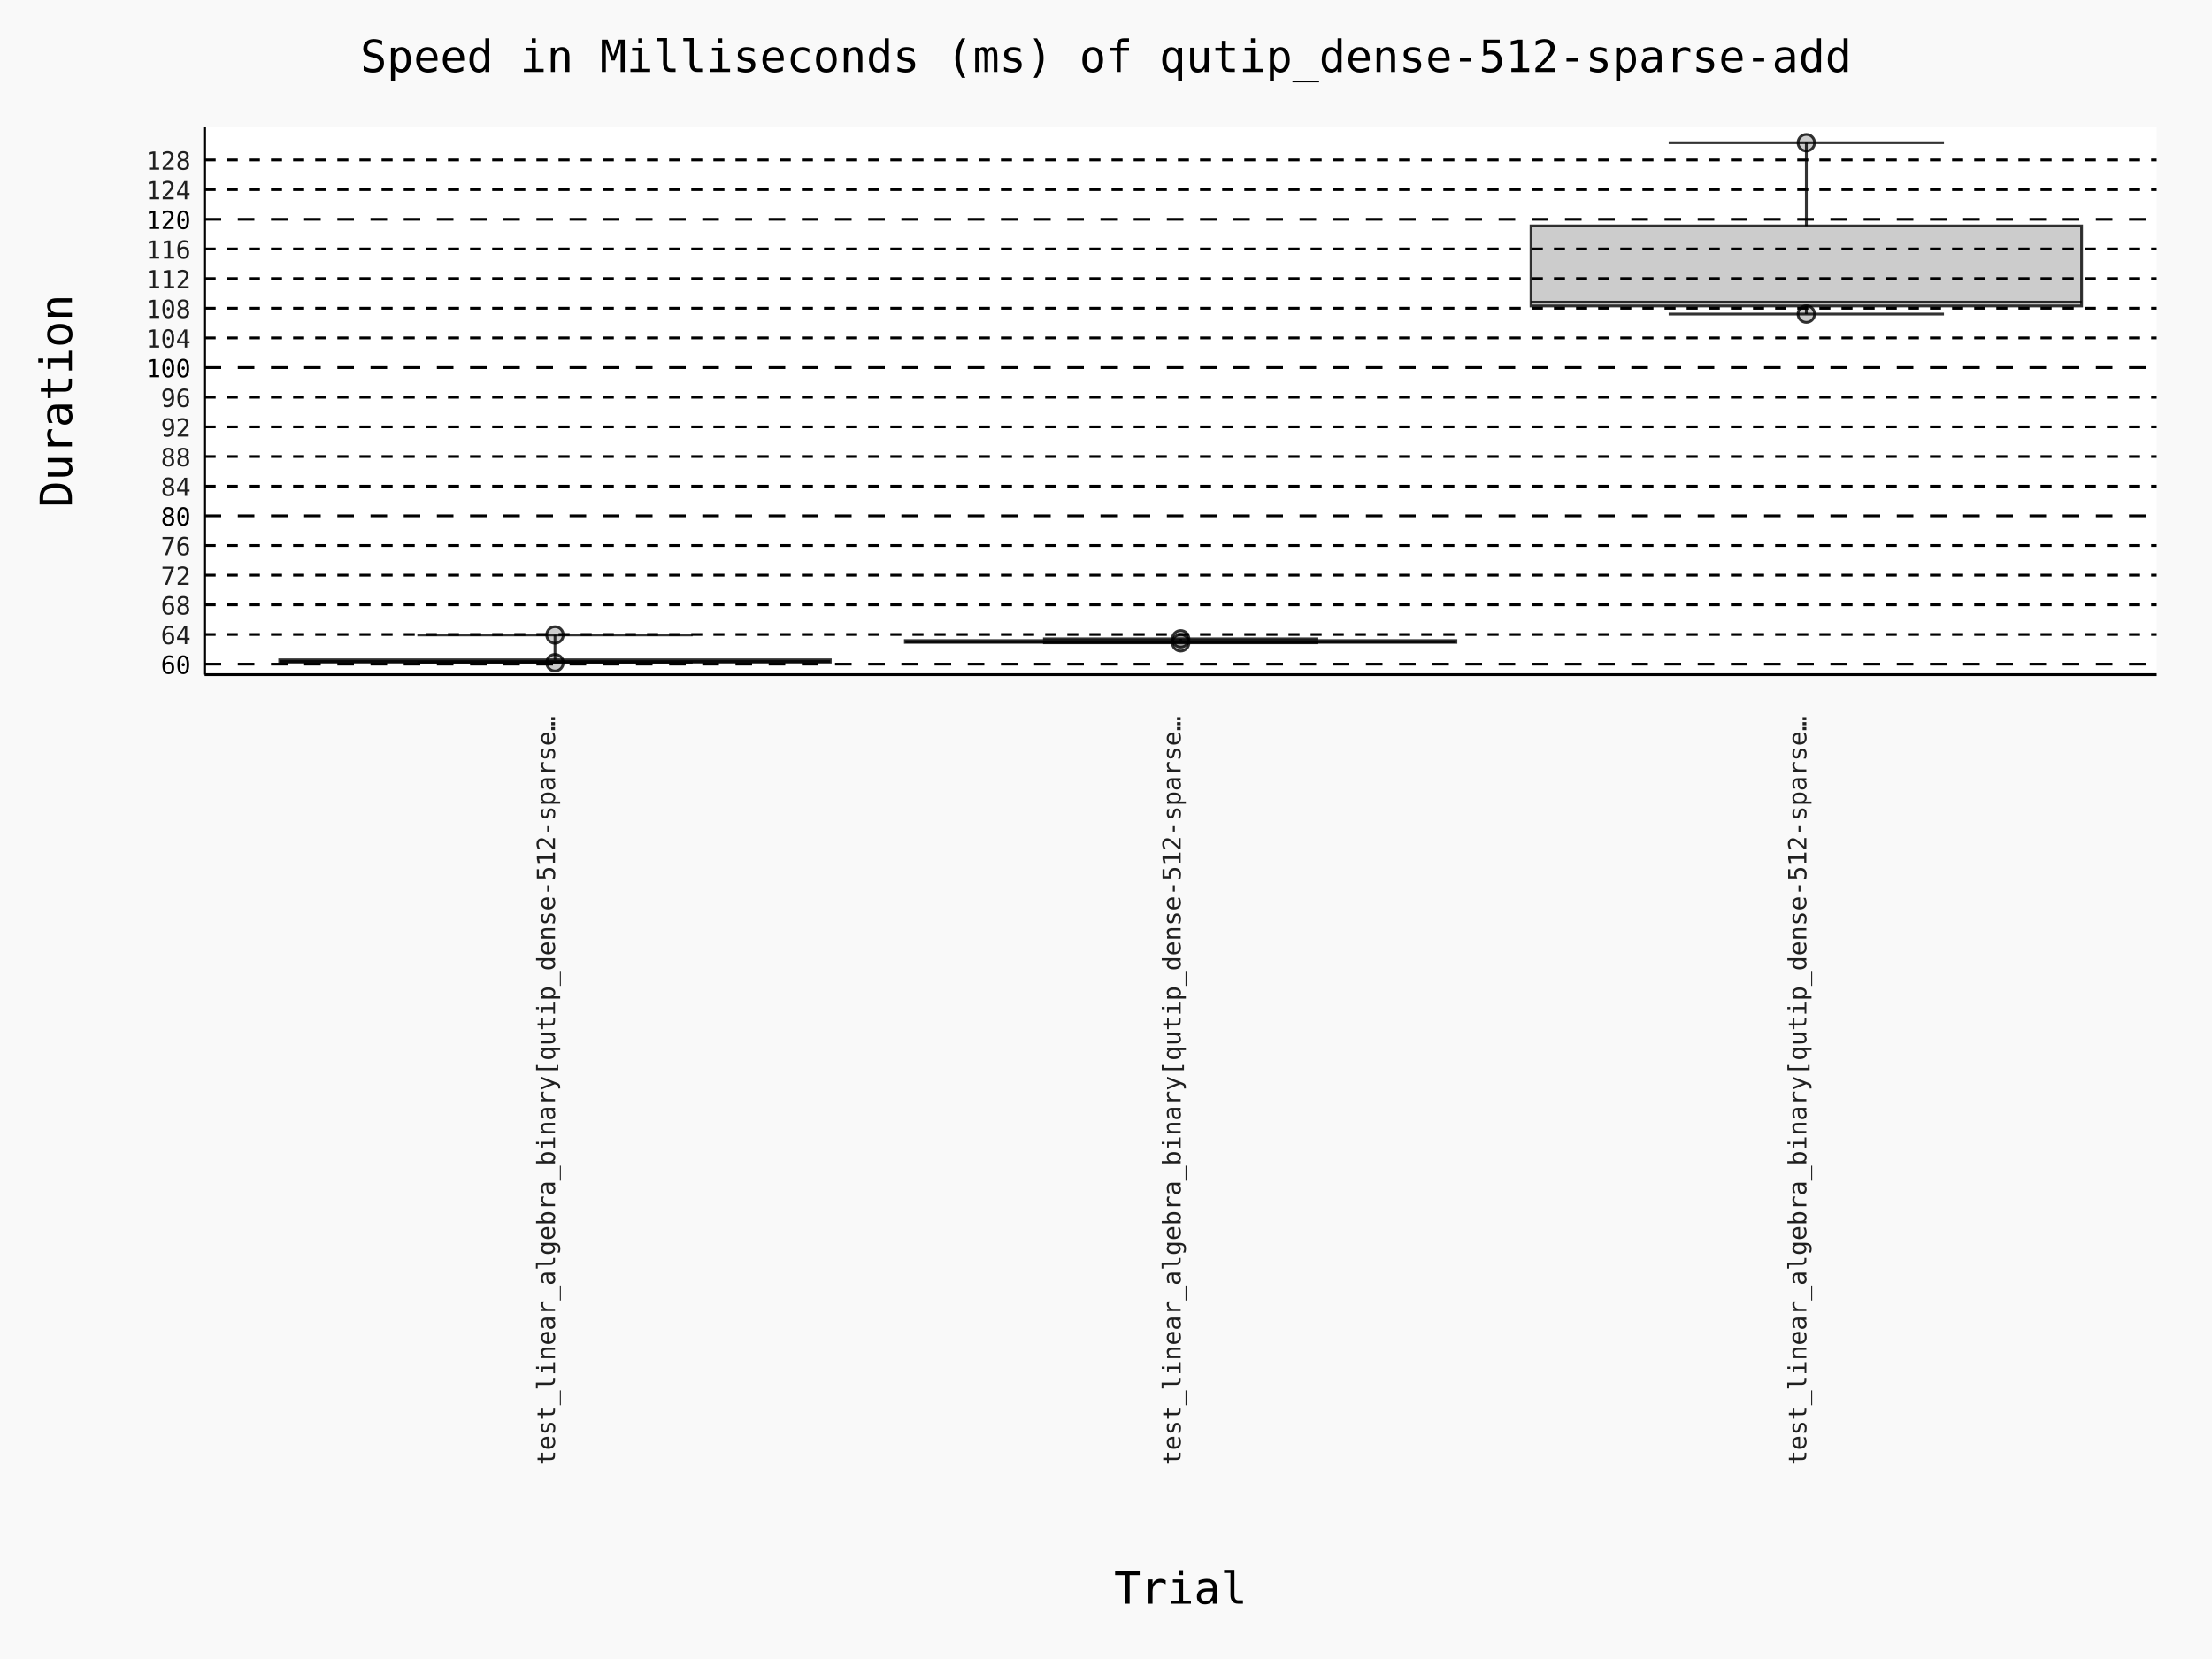
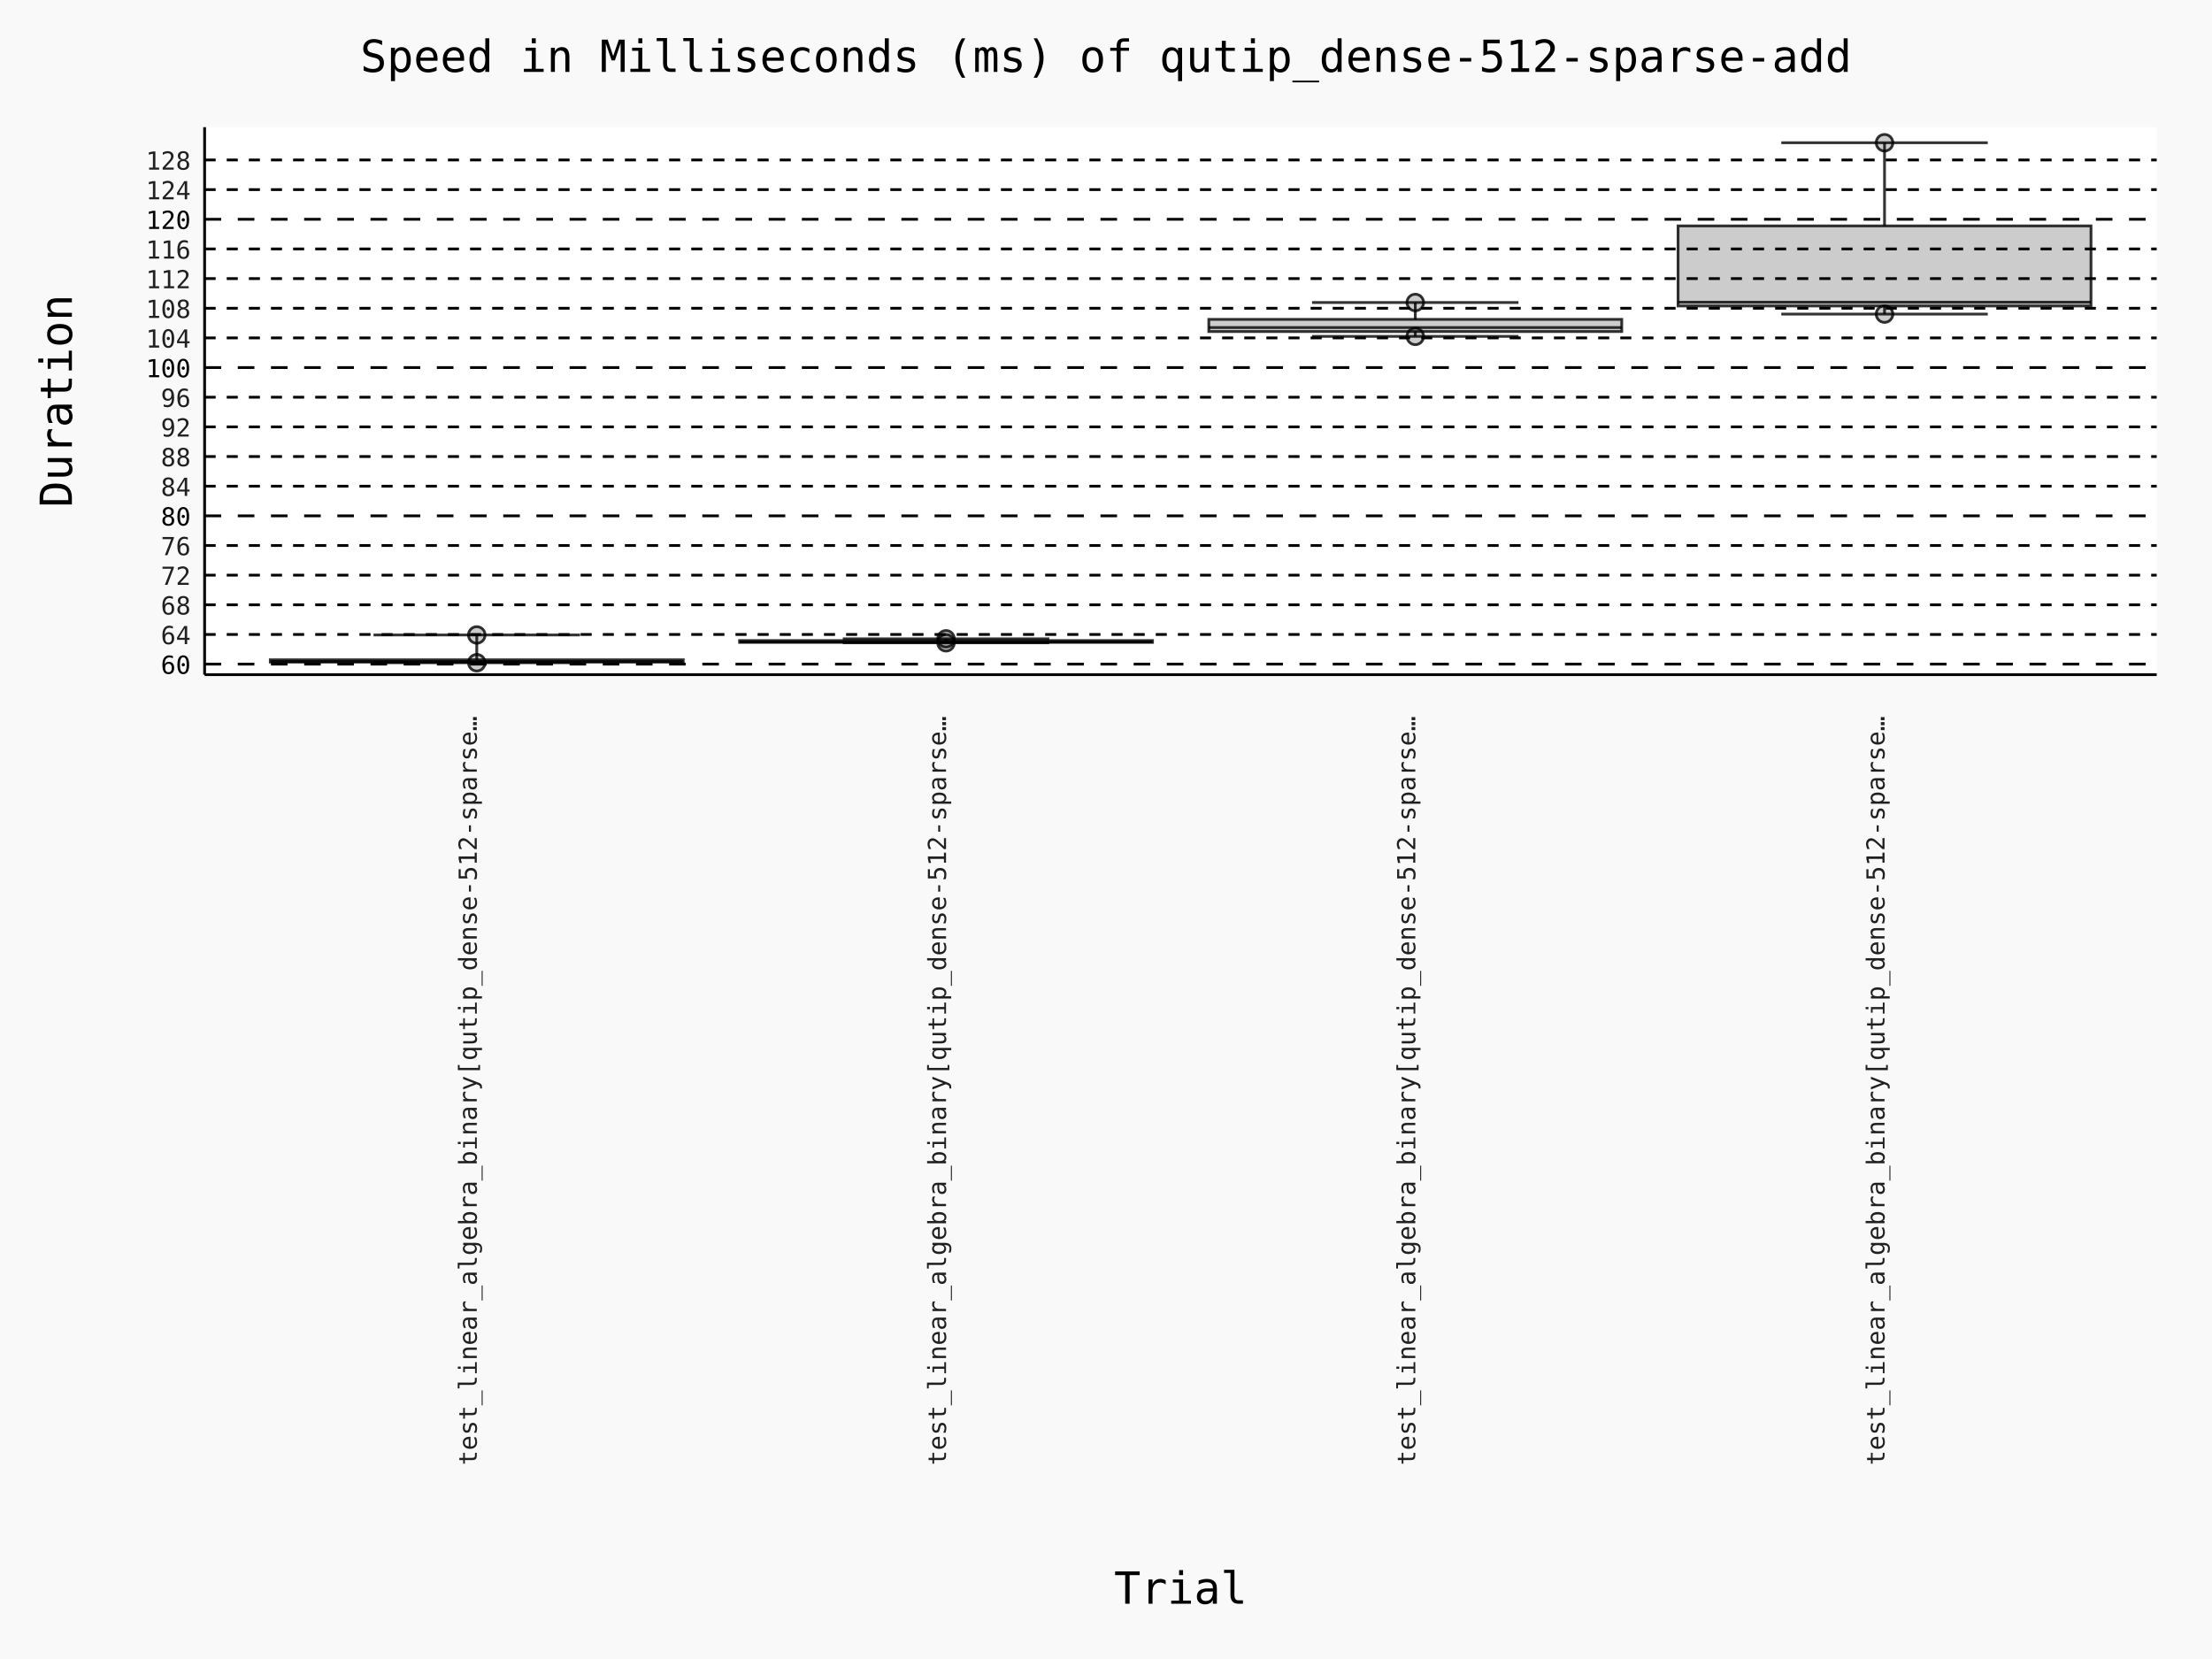
- <svg xmlns="http://www.w3.org/2000/svg" id="chart-d96c4008-f3fc-416b-b0cc-15b783c26e5d" class="pygal-chart" viewBox="0 0 800 600">
+ <svg xmlns="http://www.w3.org/2000/svg" id="chart-00b26f4e-033b-4ec4-aa89-e8c21af99a98" class="pygal-chart" viewBox="0 0 800 600">
  <defs>
-     <style type="text/css">#chart-d96c4008-f3fc-416b-b0cc-15b783c26e5d{-webkit-user-select:none;-webkit-font-smoothing:antialiased;font-family:Consolas,"Deja Vu Sans Mono","Bitstream Vera Sans Mono","Courier New",monospace}#chart-d96c4008-f3fc-416b-b0cc-15b783c26e5d .title{font-family:Consolas,"Deja Vu Sans Mono","Bitstream Vera Sans Mono","Courier New",monospace;font-size:16px}#chart-d96c4008-f3fc-416b-b0cc-15b783c26e5d .legends .legend text{font-family:Consolas,"Deja Vu Sans Mono","Bitstream Vera Sans Mono","Courier New",monospace;font-size:14px}#chart-d96c4008-f3fc-416b-b0cc-15b783c26e5d .axis text{font-family:Consolas,"Deja Vu Sans Mono","Bitstream Vera Sans Mono","Courier New",monospace;font-size:10px}#chart-d96c4008-f3fc-416b-b0cc-15b783c26e5d .axis text.major{font-family:Consolas,"Deja Vu Sans Mono","Bitstream Vera Sans Mono","Courier New",monospace;font-size:10px}#chart-d96c4008-f3fc-416b-b0cc-15b783c26e5d .text-overlay text.value{font-family:Consolas,"Deja Vu Sans Mono","Bitstream Vera Sans Mono","Courier New",monospace;font-size:16px}#chart-d96c4008-f3fc-416b-b0cc-15b783c26e5d .text-overlay text.label{font-family:Consolas,"Deja Vu Sans Mono","Bitstream Vera Sans Mono","Courier New",monospace;font-size:10px}#chart-d96c4008-f3fc-416b-b0cc-15b783c26e5d .tooltip{font-family:Consolas,"Deja Vu Sans Mono","Bitstream Vera Sans Mono","Courier New",monospace;font-size:14px}#chart-d96c4008-f3fc-416b-b0cc-15b783c26e5d text.no_data{font-family:Consolas,"Deja Vu Sans Mono","Bitstream Vera Sans Mono","Courier New",monospace;font-size:64px}
- #chart-d96c4008-f3fc-416b-b0cc-15b783c26e5d{background-color:rgba(249,249,249,1)}#chart-d96c4008-f3fc-416b-b0cc-15b783c26e5d path,#chart-d96c4008-f3fc-416b-b0cc-15b783c26e5d line,#chart-d96c4008-f3fc-416b-b0cc-15b783c26e5d rect,#chart-d96c4008-f3fc-416b-b0cc-15b783c26e5d circle{-webkit-transition:150ms;-moz-transition:150ms;transition:150ms}#chart-d96c4008-f3fc-416b-b0cc-15b783c26e5d .graph &gt; .background{fill:rgba(249,249,249,1)}#chart-d96c4008-f3fc-416b-b0cc-15b783c26e5d .plot &gt; .background{fill:rgba(255,255,255,1)}#chart-d96c4008-f3fc-416b-b0cc-15b783c26e5d .graph{fill:rgba(0,0,0,.87)}#chart-d96c4008-f3fc-416b-b0cc-15b783c26e5d text.no_data{fill:rgba(0,0,0,1)}#chart-d96c4008-f3fc-416b-b0cc-15b783c26e5d .title{fill:rgba(0,0,0,1)}#chart-d96c4008-f3fc-416b-b0cc-15b783c26e5d .legends .legend text{fill:rgba(0,0,0,.87)}#chart-d96c4008-f3fc-416b-b0cc-15b783c26e5d .legends .legend:hover text{fill:rgba(0,0,0,1)}#chart-d96c4008-f3fc-416b-b0cc-15b783c26e5d .axis .line{stroke:rgba(0,0,0,1)}#chart-d96c4008-f3fc-416b-b0cc-15b783c26e5d .axis .guide.line{stroke:rgba(0,0,0,.54)}#chart-d96c4008-f3fc-416b-b0cc-15b783c26e5d .axis .major.line{stroke:rgba(0,0,0,.87)}#chart-d96c4008-f3fc-416b-b0cc-15b783c26e5d .axis text.major{fill:rgba(0,0,0,1)}#chart-d96c4008-f3fc-416b-b0cc-15b783c26e5d .axis.y .guides:hover .guide.line,#chart-d96c4008-f3fc-416b-b0cc-15b783c26e5d .line-graph .axis.x .guides:hover .guide.line,#chart-d96c4008-f3fc-416b-b0cc-15b783c26e5d .stackedline-graph .axis.x .guides:hover .guide.line,#chart-d96c4008-f3fc-416b-b0cc-15b783c26e5d .xy-graph .axis.x .guides:hover .guide.line{stroke:rgba(0,0,0,1)}#chart-d96c4008-f3fc-416b-b0cc-15b783c26e5d .axis .guides:hover text{fill:rgba(0,0,0,1)}#chart-d96c4008-f3fc-416b-b0cc-15b783c26e5d .reactive{fill-opacity:.7;stroke-opacity:.8;stroke-width:1}#chart-d96c4008-f3fc-416b-b0cc-15b783c26e5d .ci{stroke:rgba(0,0,0,.87)}#chart-d96c4008-f3fc-416b-b0cc-15b783c26e5d .reactive.active,#chart-d96c4008-f3fc-416b-b0cc-15b783c26e5d .active .reactive{fill-opacity:.8;stroke-opacity:.9;stroke-width:4}#chart-d96c4008-f3fc-416b-b0cc-15b783c26e5d .ci .reactive.active{stroke-width:1.5}#chart-d96c4008-f3fc-416b-b0cc-15b783c26e5d .series text{fill:rgba(0,0,0,1)}#chart-d96c4008-f3fc-416b-b0cc-15b783c26e5d .tooltip rect{fill:rgba(255,255,255,1);stroke:rgba(0,0,0,1);-webkit-transition:opacity 150ms;-moz-transition:opacity 150ms;transition:opacity 150ms}#chart-d96c4008-f3fc-416b-b0cc-15b783c26e5d .tooltip .label{fill:rgba(0,0,0,.87)}#chart-d96c4008-f3fc-416b-b0cc-15b783c26e5d .tooltip .label{fill:rgba(0,0,0,.87)}#chart-d96c4008-f3fc-416b-b0cc-15b783c26e5d .tooltip .legend{font-size:.8em;fill:rgba(0,0,0,.54)}#chart-d96c4008-f3fc-416b-b0cc-15b783c26e5d .tooltip .x_label{font-size:.6em;fill:rgba(0,0,0,1)}#chart-d96c4008-f3fc-416b-b0cc-15b783c26e5d .tooltip .xlink{font-size:.5em;text-decoration:underline}#chart-d96c4008-f3fc-416b-b0cc-15b783c26e5d .tooltip .value{font-size:1.5em}#chart-d96c4008-f3fc-416b-b0cc-15b783c26e5d .bound{font-size:.5em}#chart-d96c4008-f3fc-416b-b0cc-15b783c26e5d .max-value{font-size:.75em;fill:rgba(0,0,0,.54)}#chart-d96c4008-f3fc-416b-b0cc-15b783c26e5d .map-element{fill:rgba(255,255,255,1);stroke:rgba(0,0,0,.54) !important}#chart-d96c4008-f3fc-416b-b0cc-15b783c26e5d .map-element .reactive{fill-opacity:inherit;stroke-opacity:inherit}#chart-d96c4008-f3fc-416b-b0cc-15b783c26e5d .color-0,#chart-d96c4008-f3fc-416b-b0cc-15b783c26e5d .color-0 a:visited{stroke:#000000;fill:#000000}#chart-d96c4008-f3fc-416b-b0cc-15b783c26e5d .color-1,#chart-d96c4008-f3fc-416b-b0cc-15b783c26e5d .color-1 a:visited{stroke:#000000;fill:#000000}#chart-d96c4008-f3fc-416b-b0cc-15b783c26e5d .color-2,#chart-d96c4008-f3fc-416b-b0cc-15b783c26e5d .color-2 a:visited{stroke:#000000;fill:#000000}#chart-d96c4008-f3fc-416b-b0cc-15b783c26e5d .text-overlay .color-0 text{fill:white}#chart-d96c4008-f3fc-416b-b0cc-15b783c26e5d .text-overlay .color-1 text{fill:white}#chart-d96c4008-f3fc-416b-b0cc-15b783c26e5d .text-overlay .color-2 text{fill:white}
- #chart-d96c4008-f3fc-416b-b0cc-15b783c26e5d text.no_data{text-anchor:middle}#chart-d96c4008-f3fc-416b-b0cc-15b783c26e5d .guide.line{fill:none}#chart-d96c4008-f3fc-416b-b0cc-15b783c26e5d .centered{text-anchor:middle}#chart-d96c4008-f3fc-416b-b0cc-15b783c26e5d .title{text-anchor:middle}#chart-d96c4008-f3fc-416b-b0cc-15b783c26e5d .legends .legend text{fill-opacity:1}#chart-d96c4008-f3fc-416b-b0cc-15b783c26e5d .axis.x text{text-anchor:middle}#chart-d96c4008-f3fc-416b-b0cc-15b783c26e5d .axis.x:not(.web) text[transform]{text-anchor:start}#chart-d96c4008-f3fc-416b-b0cc-15b783c26e5d .axis.x:not(.web) text[transform].backwards{text-anchor:end}#chart-d96c4008-f3fc-416b-b0cc-15b783c26e5d .axis.y text{text-anchor:end}#chart-d96c4008-f3fc-416b-b0cc-15b783c26e5d .axis.y text[transform].backwards{text-anchor:start}#chart-d96c4008-f3fc-416b-b0cc-15b783c26e5d .axis.y2 text{text-anchor:start}#chart-d96c4008-f3fc-416b-b0cc-15b783c26e5d .axis.y2 text[transform].backwards{text-anchor:end}#chart-d96c4008-f3fc-416b-b0cc-15b783c26e5d .axis .guide.line{stroke-dasharray:4,4;stroke:black}#chart-d96c4008-f3fc-416b-b0cc-15b783c26e5d .axis .major.guide.line{stroke-dasharray:6,6;stroke:black}#chart-d96c4008-f3fc-416b-b0cc-15b783c26e5d .horizontal .axis.y .guide.line,#chart-d96c4008-f3fc-416b-b0cc-15b783c26e5d .horizontal .axis.y2 .guide.line,#chart-d96c4008-f3fc-416b-b0cc-15b783c26e5d .vertical .axis.x .guide.line{opacity:0}#chart-d96c4008-f3fc-416b-b0cc-15b783c26e5d .horizontal .axis.always_show .guide.line,#chart-d96c4008-f3fc-416b-b0cc-15b783c26e5d .vertical .axis.always_show .guide.line{opacity:1 !important}#chart-d96c4008-f3fc-416b-b0cc-15b783c26e5d .axis.y .guides:hover .guide.line,#chart-d96c4008-f3fc-416b-b0cc-15b783c26e5d .axis.y2 .guides:hover .guide.line,#chart-d96c4008-f3fc-416b-b0cc-15b783c26e5d .axis.x .guides:hover .guide.line{opacity:1}#chart-d96c4008-f3fc-416b-b0cc-15b783c26e5d .axis .guides:hover text{opacity:1}#chart-d96c4008-f3fc-416b-b0cc-15b783c26e5d .nofill{fill:none}#chart-d96c4008-f3fc-416b-b0cc-15b783c26e5d .subtle-fill{fill-opacity:.2}#chart-d96c4008-f3fc-416b-b0cc-15b783c26e5d .dot{stroke-width:1px;fill-opacity:1;stroke-opacity:1}#chart-d96c4008-f3fc-416b-b0cc-15b783c26e5d .dot.active{stroke-width:5px}#chart-d96c4008-f3fc-416b-b0cc-15b783c26e5d .dot.negative{fill:transparent}#chart-d96c4008-f3fc-416b-b0cc-15b783c26e5d text,#chart-d96c4008-f3fc-416b-b0cc-15b783c26e5d tspan{stroke:none !important}#chart-d96c4008-f3fc-416b-b0cc-15b783c26e5d .series text.active{opacity:1}#chart-d96c4008-f3fc-416b-b0cc-15b783c26e5d .tooltip rect{fill-opacity:.95;stroke-width:.5}#chart-d96c4008-f3fc-416b-b0cc-15b783c26e5d .tooltip text{fill-opacity:1}#chart-d96c4008-f3fc-416b-b0cc-15b783c26e5d .showable{visibility:hidden}#chart-d96c4008-f3fc-416b-b0cc-15b783c26e5d .showable.shown{visibility:visible}#chart-d96c4008-f3fc-416b-b0cc-15b783c26e5d .gauge-background{fill:rgba(229,229,229,1);stroke:none}#chart-d96c4008-f3fc-416b-b0cc-15b783c26e5d .bg-lines{stroke:rgba(249,249,249,1);stroke-width:2px}
+     <style type="text/css">#chart-00b26f4e-033b-4ec4-aa89-e8c21af99a98{-webkit-user-select:none;-webkit-font-smoothing:antialiased;font-family:Consolas,"Deja Vu Sans Mono","Bitstream Vera Sans Mono","Courier New",monospace}#chart-00b26f4e-033b-4ec4-aa89-e8c21af99a98 .title{font-family:Consolas,"Deja Vu Sans Mono","Bitstream Vera Sans Mono","Courier New",monospace;font-size:16px}#chart-00b26f4e-033b-4ec4-aa89-e8c21af99a98 .legends .legend text{font-family:Consolas,"Deja Vu Sans Mono","Bitstream Vera Sans Mono","Courier New",monospace;font-size:14px}#chart-00b26f4e-033b-4ec4-aa89-e8c21af99a98 .axis text{font-family:Consolas,"Deja Vu Sans Mono","Bitstream Vera Sans Mono","Courier New",monospace;font-size:10px}#chart-00b26f4e-033b-4ec4-aa89-e8c21af99a98 .axis text.major{font-family:Consolas,"Deja Vu Sans Mono","Bitstream Vera Sans Mono","Courier New",monospace;font-size:10px}#chart-00b26f4e-033b-4ec4-aa89-e8c21af99a98 .text-overlay text.value{font-family:Consolas,"Deja Vu Sans Mono","Bitstream Vera Sans Mono","Courier New",monospace;font-size:16px}#chart-00b26f4e-033b-4ec4-aa89-e8c21af99a98 .text-overlay text.label{font-family:Consolas,"Deja Vu Sans Mono","Bitstream Vera Sans Mono","Courier New",monospace;font-size:10px}#chart-00b26f4e-033b-4ec4-aa89-e8c21af99a98 .tooltip{font-family:Consolas,"Deja Vu Sans Mono","Bitstream Vera Sans Mono","Courier New",monospace;font-size:14px}#chart-00b26f4e-033b-4ec4-aa89-e8c21af99a98 text.no_data{font-family:Consolas,"Deja Vu Sans Mono","Bitstream Vera Sans Mono","Courier New",monospace;font-size:64px}
+ #chart-00b26f4e-033b-4ec4-aa89-e8c21af99a98{background-color:rgba(249,249,249,1)}#chart-00b26f4e-033b-4ec4-aa89-e8c21af99a98 path,#chart-00b26f4e-033b-4ec4-aa89-e8c21af99a98 line,#chart-00b26f4e-033b-4ec4-aa89-e8c21af99a98 rect,#chart-00b26f4e-033b-4ec4-aa89-e8c21af99a98 circle{-webkit-transition:150ms;-moz-transition:150ms;transition:150ms}#chart-00b26f4e-033b-4ec4-aa89-e8c21af99a98 .graph &gt; .background{fill:rgba(249,249,249,1)}#chart-00b26f4e-033b-4ec4-aa89-e8c21af99a98 .plot &gt; .background{fill:rgba(255,255,255,1)}#chart-00b26f4e-033b-4ec4-aa89-e8c21af99a98 .graph{fill:rgba(0,0,0,.87)}#chart-00b26f4e-033b-4ec4-aa89-e8c21af99a98 text.no_data{fill:rgba(0,0,0,1)}#chart-00b26f4e-033b-4ec4-aa89-e8c21af99a98 .title{fill:rgba(0,0,0,1)}#chart-00b26f4e-033b-4ec4-aa89-e8c21af99a98 .legends .legend text{fill:rgba(0,0,0,.87)}#chart-00b26f4e-033b-4ec4-aa89-e8c21af99a98 .legends .legend:hover text{fill:rgba(0,0,0,1)}#chart-00b26f4e-033b-4ec4-aa89-e8c21af99a98 .axis .line{stroke:rgba(0,0,0,1)}#chart-00b26f4e-033b-4ec4-aa89-e8c21af99a98 .axis .guide.line{stroke:rgba(0,0,0,.54)}#chart-00b26f4e-033b-4ec4-aa89-e8c21af99a98 .axis .major.line{stroke:rgba(0,0,0,.87)}#chart-00b26f4e-033b-4ec4-aa89-e8c21af99a98 .axis text.major{fill:rgba(0,0,0,1)}#chart-00b26f4e-033b-4ec4-aa89-e8c21af99a98 .axis.y .guides:hover .guide.line,#chart-00b26f4e-033b-4ec4-aa89-e8c21af99a98 .line-graph .axis.x .guides:hover .guide.line,#chart-00b26f4e-033b-4ec4-aa89-e8c21af99a98 .stackedline-graph .axis.x .guides:hover .guide.line,#chart-00b26f4e-033b-4ec4-aa89-e8c21af99a98 .xy-graph .axis.x .guides:hover .guide.line{stroke:rgba(0,0,0,1)}#chart-00b26f4e-033b-4ec4-aa89-e8c21af99a98 .axis .guides:hover text{fill:rgba(0,0,0,1)}#chart-00b26f4e-033b-4ec4-aa89-e8c21af99a98 .reactive{fill-opacity:.7;stroke-opacity:.8;stroke-width:1}#chart-00b26f4e-033b-4ec4-aa89-e8c21af99a98 .ci{stroke:rgba(0,0,0,.87)}#chart-00b26f4e-033b-4ec4-aa89-e8c21af99a98 .reactive.active,#chart-00b26f4e-033b-4ec4-aa89-e8c21af99a98 .active .reactive{fill-opacity:.8;stroke-opacity:.9;stroke-width:4}#chart-00b26f4e-033b-4ec4-aa89-e8c21af99a98 .ci .reactive.active{stroke-width:1.5}#chart-00b26f4e-033b-4ec4-aa89-e8c21af99a98 .series text{fill:rgba(0,0,0,1)}#chart-00b26f4e-033b-4ec4-aa89-e8c21af99a98 .tooltip rect{fill:rgba(255,255,255,1);stroke:rgba(0,0,0,1);-webkit-transition:opacity 150ms;-moz-transition:opacity 150ms;transition:opacity 150ms}#chart-00b26f4e-033b-4ec4-aa89-e8c21af99a98 .tooltip .label{fill:rgba(0,0,0,.87)}#chart-00b26f4e-033b-4ec4-aa89-e8c21af99a98 .tooltip .label{fill:rgba(0,0,0,.87)}#chart-00b26f4e-033b-4ec4-aa89-e8c21af99a98 .tooltip .legend{font-size:.8em;fill:rgba(0,0,0,.54)}#chart-00b26f4e-033b-4ec4-aa89-e8c21af99a98 .tooltip .x_label{font-size:.6em;fill:rgba(0,0,0,1)}#chart-00b26f4e-033b-4ec4-aa89-e8c21af99a98 .tooltip .xlink{font-size:.5em;text-decoration:underline}#chart-00b26f4e-033b-4ec4-aa89-e8c21af99a98 .tooltip .value{font-size:1.5em}#chart-00b26f4e-033b-4ec4-aa89-e8c21af99a98 .bound{font-size:.5em}#chart-00b26f4e-033b-4ec4-aa89-e8c21af99a98 .max-value{font-size:.75em;fill:rgba(0,0,0,.54)}#chart-00b26f4e-033b-4ec4-aa89-e8c21af99a98 .map-element{fill:rgba(255,255,255,1);stroke:rgba(0,0,0,.54) !important}#chart-00b26f4e-033b-4ec4-aa89-e8c21af99a98 .map-element .reactive{fill-opacity:inherit;stroke-opacity:inherit}#chart-00b26f4e-033b-4ec4-aa89-e8c21af99a98 .color-0,#chart-00b26f4e-033b-4ec4-aa89-e8c21af99a98 .color-0 a:visited{stroke:#000000;fill:#000000}#chart-00b26f4e-033b-4ec4-aa89-e8c21af99a98 .color-1,#chart-00b26f4e-033b-4ec4-aa89-e8c21af99a98 .color-1 a:visited{stroke:#000000;fill:#000000}#chart-00b26f4e-033b-4ec4-aa89-e8c21af99a98 .color-2,#chart-00b26f4e-033b-4ec4-aa89-e8c21af99a98 .color-2 a:visited{stroke:#000000;fill:#000000}#chart-00b26f4e-033b-4ec4-aa89-e8c21af99a98 .color-3,#chart-00b26f4e-033b-4ec4-aa89-e8c21af99a98 .color-3 a:visited{stroke:#000000;fill:#000000}#chart-00b26f4e-033b-4ec4-aa89-e8c21af99a98 .text-overlay .color-0 text{fill:white}#chart-00b26f4e-033b-4ec4-aa89-e8c21af99a98 .text-overlay .color-1 text{fill:white}#chart-00b26f4e-033b-4ec4-aa89-e8c21af99a98 .text-overlay .color-2 text{fill:white}#chart-00b26f4e-033b-4ec4-aa89-e8c21af99a98 .text-overlay .color-3 text{fill:white}
+ #chart-00b26f4e-033b-4ec4-aa89-e8c21af99a98 text.no_data{text-anchor:middle}#chart-00b26f4e-033b-4ec4-aa89-e8c21af99a98 .guide.line{fill:none}#chart-00b26f4e-033b-4ec4-aa89-e8c21af99a98 .centered{text-anchor:middle}#chart-00b26f4e-033b-4ec4-aa89-e8c21af99a98 .title{text-anchor:middle}#chart-00b26f4e-033b-4ec4-aa89-e8c21af99a98 .legends .legend text{fill-opacity:1}#chart-00b26f4e-033b-4ec4-aa89-e8c21af99a98 .axis.x text{text-anchor:middle}#chart-00b26f4e-033b-4ec4-aa89-e8c21af99a98 .axis.x:not(.web) text[transform]{text-anchor:start}#chart-00b26f4e-033b-4ec4-aa89-e8c21af99a98 .axis.x:not(.web) text[transform].backwards{text-anchor:end}#chart-00b26f4e-033b-4ec4-aa89-e8c21af99a98 .axis.y text{text-anchor:end}#chart-00b26f4e-033b-4ec4-aa89-e8c21af99a98 .axis.y text[transform].backwards{text-anchor:start}#chart-00b26f4e-033b-4ec4-aa89-e8c21af99a98 .axis.y2 text{text-anchor:start}#chart-00b26f4e-033b-4ec4-aa89-e8c21af99a98 .axis.y2 text[transform].backwards{text-anchor:end}#chart-00b26f4e-033b-4ec4-aa89-e8c21af99a98 .axis .guide.line{stroke-dasharray:4,4;stroke:black}#chart-00b26f4e-033b-4ec4-aa89-e8c21af99a98 .axis .major.guide.line{stroke-dasharray:6,6;stroke:black}#chart-00b26f4e-033b-4ec4-aa89-e8c21af99a98 .horizontal .axis.y .guide.line,#chart-00b26f4e-033b-4ec4-aa89-e8c21af99a98 .horizontal .axis.y2 .guide.line,#chart-00b26f4e-033b-4ec4-aa89-e8c21af99a98 .vertical .axis.x .guide.line{opacity:0}#chart-00b26f4e-033b-4ec4-aa89-e8c21af99a98 .horizontal .axis.always_show .guide.line,#chart-00b26f4e-033b-4ec4-aa89-e8c21af99a98 .vertical .axis.always_show .guide.line{opacity:1 !important}#chart-00b26f4e-033b-4ec4-aa89-e8c21af99a98 .axis.y .guides:hover .guide.line,#chart-00b26f4e-033b-4ec4-aa89-e8c21af99a98 .axis.y2 .guides:hover .guide.line,#chart-00b26f4e-033b-4ec4-aa89-e8c21af99a98 .axis.x .guides:hover .guide.line{opacity:1}#chart-00b26f4e-033b-4ec4-aa89-e8c21af99a98 .axis .guides:hover text{opacity:1}#chart-00b26f4e-033b-4ec4-aa89-e8c21af99a98 .nofill{fill:none}#chart-00b26f4e-033b-4ec4-aa89-e8c21af99a98 .subtle-fill{fill-opacity:.2}#chart-00b26f4e-033b-4ec4-aa89-e8c21af99a98 .dot{stroke-width:1px;fill-opacity:1;stroke-opacity:1}#chart-00b26f4e-033b-4ec4-aa89-e8c21af99a98 .dot.active{stroke-width:5px}#chart-00b26f4e-033b-4ec4-aa89-e8c21af99a98 .dot.negative{fill:transparent}#chart-00b26f4e-033b-4ec4-aa89-e8c21af99a98 text,#chart-00b26f4e-033b-4ec4-aa89-e8c21af99a98 tspan{stroke:none !important}#chart-00b26f4e-033b-4ec4-aa89-e8c21af99a98 .series text.active{opacity:1}#chart-00b26f4e-033b-4ec4-aa89-e8c21af99a98 .tooltip rect{fill-opacity:.95;stroke-width:.5}#chart-00b26f4e-033b-4ec4-aa89-e8c21af99a98 .tooltip text{fill-opacity:1}#chart-00b26f4e-033b-4ec4-aa89-e8c21af99a98 .showable{visibility:hidden}#chart-00b26f4e-033b-4ec4-aa89-e8c21af99a98 .showable.shown{visibility:visible}#chart-00b26f4e-033b-4ec4-aa89-e8c21af99a98 .gauge-background{fill:rgba(229,229,229,1);stroke:none}#chart-00b26f4e-033b-4ec4-aa89-e8c21af99a98 .bg-lines{stroke:rgba(249,249,249,1);stroke-width:2px}
.tooltip .value{font-size:1em !important}.axis text{font-size:9px !important}</style>
  </defs>
  <g class="graph custombox-graph vertical">
    <rect x="0" y="0" width="800" height="600" class="background" />
    <g transform="translate(74, 46)" class="plot">
      <rect x="0" y="0" width="706.0" height="198.0" class="background" />
      <g class="axis y always_show">
        <path d="M0 198 h706" class="line" />
        <g class="guides">
          <path d="M0 194.192 h706" class="major guide line" />
          <text x="-5" y="197.692" class="major">60</text>
        </g>
        <g class="guides">
          <path d="M0 183.466 h706" class="guide line" />
          <text x="-5" y="186.966" class="">64</text>
        </g>
        <g class="guides">
          <path d="M0 172.741 h706" class="guide line" />
          <text x="-5" y="176.241" class="">68</text>
        </g>
        <g class="guides">
          <path d="M0 162.015 h706" class="guide line" />
          <text x="-5" y="165.515" class="">72</text>
        </g>
        <g class="guides">
          <path d="M0 151.289 h706" class="guide line" />
          <text x="-5" y="154.789" class="">76</text>
        </g>
        <g class="guides">
          <path d="M0 140.563 h706" class="major guide line" />
          <text x="-5" y="144.063" class="major">80</text>
        </g>
        <g class="guides">
          <path d="M0 129.837 h706" class="guide line" />
          <text x="-5" y="133.337" class="">84</text>
        </g>
        <g class="guides">
          <path d="M0 119.111 h706" class="guide line" />
          <text x="-5" y="122.611" class="">88</text>
        </g>
        <g class="guides">
          <path d="M0 108.385 h706" class="guide line" />
          <text x="-5" y="111.885" class="">92</text>
        </g>
        <g class="guides">
          <path d="M0 97.659 h706" class="guide line" />
          <text x="-5" y="101.159" class="">96</text>
        </g>
        <g class="guides">
          <path d="M0 86.933 h706" class="major guide line" />
          <text x="-5" y="90.433" class="major">100</text>
        </g>
        <g class="guides">
          <path d="M0 76.207 h706" class="guide line" />
          <text x="-5" y="79.707" class="">104</text>
        </g>
        <g class="guides">
          <path d="M0 65.482 h706" class="guide line" />
          <text x="-5" y="68.982" class="">108</text>
        </g>
        <g class="guides">
          <path d="M0 54.756 h706" class="guide line" />
          <text x="-5" y="58.256" class="">112</text>
        </g>
        <g class="guides">
          <path d="M0 44.03 h706" class="guide line" />
          <text x="-5" y="47.53" class="">116</text>
        </g>
        <g class="guides">
          <path d="M0 33.304 h706" class="major guide line" />
          <text x="-5" y="36.804" class="major">120</text>
        </g>
        <g class="guides">
          <path d="M0 22.578 h706" class="guide line" />
          <text x="-5" y="26.078" class="">124</text>
        </g>
        <g class="guides">
          <path d="M0 11.852 h706" class="guide line" />
          <text x="-5" y="15.352" class="">128</text>
        </g>
      </g>
      <g class="axis x">
        <path d="M0 0 v198" class="line" />
        <g class="guides">
-           <path d="M126.718 0 v198" class="guide line" />
-           <text x="126.718" y="213.0" class="backwards" transform="rotate(270 126.7179 213)">test_linear_algebra_binary[qutip_dense-512-sparse…</text>
+           <path d="M98.433 0 v198" class="guide line" />
+           <text x="98.433" y="213.0" class="backwards" transform="rotate(270 98.43269 213)">test_linear_algebra_binary[qutip_dense-512-sparse…</text>
        </g>
        <g class="guides">
-           <path d="M353 0 v198" class="guide line" />
-           <text x="353.0" y="213.0" class="backwards" transform="rotate(270 353 213)">test_linear_algebra_binary[qutip_dense-512-sparse…</text>
+           <path d="M268.144 0 v198" class="guide line" />
+           <text x="268.144" y="213.0" class="backwards" transform="rotate(270 268.1442 213)">test_linear_algebra_binary[qutip_dense-512-sparse…</text>
        </g>
        <g class="guides">
-           <path d="M579.282 0 v198" class="guide line" />
-           <text x="579.282" y="213.0" class="backwards" transform="rotate(270 579.2821 213)">test_linear_algebra_binary[qutip_dense-512-sparse…</text>
+           <path d="M437.856 0 v198" class="guide line" />
+           <text x="437.856" y="213.0" class="backwards" transform="rotate(270 437.8558 213)">test_linear_algebra_binary[qutip_dense-512-sparse…</text>
+         </g>
+         <g class="guides">
+           <path d="M607.567 0 v198" class="guide line" />
+           <text x="607.567" y="213.0" class="backwards" transform="rotate(270 607.5673 213)">test_linear_algebra_binary[qutip_dense-512-sparse…</text>
        </g>
      </g>
      <g class="series serie-0 color-0">
        <g class="boxes">
          <g class="box">
-             <path stroke-width="3" d="M76.936 193.682 L176.5 193.682" class="reactive tooltip-trigger" />
-             <path stroke-width="3" d="M27.154 193.247 L226.282 193.247" class="reactive tooltip-trigger" />
-             <path stroke-width="3" d="M76.936 183.644 L176.5 183.644" class="reactive tooltip-trigger" />
-             <path stroke-width="2" d="M126.718 193.682 L126.718 193.441" class="reactive tooltip-trigger" />
-             <path stroke-width="2" d="M126.718 183.644 L126.718 192.621" class="reactive tooltip-trigger" />
-             <rect x="27.154" y="192.621" height="0.82" width="199.128" class="subtle-fill reactive tooltip-trigger" />
-             <circle cx="126.718" cy="193.682" r="3" class="subtle-fill reactive tooltip-trigger" />
-             <circle cx="126.718" cy="183.644" r="3" class="subtle-fill reactive tooltip-trigger" />
+             <path stroke-width="3" d="M61.096 193.682 L135.769 193.682" class="reactive tooltip-trigger" />
+             <path stroke-width="3" d="M23.76 193.247 L173.106 193.247" class="reactive tooltip-trigger" />
+             <path stroke-width="3" d="M61.096 183.644 L135.769 183.644" class="reactive tooltip-trigger" />
+             <path stroke-width="2" d="M98.433 193.682 L98.433 193.441" class="reactive tooltip-trigger" />
+             <path stroke-width="2" d="M98.433 183.644 L98.433 192.621" class="reactive tooltip-trigger" />
+             <rect x="23.76" y="192.621" height="0.82" width="149.346" class="subtle-fill reactive tooltip-trigger" />
+             <circle cx="98.433" cy="193.682" r="3" class="subtle-fill reactive tooltip-trigger" />
+             <circle cx="98.433" cy="183.644" r="3" class="subtle-fill reactive tooltip-trigger" />
          </g>
        </g>
      </g>
      <g class="series serie-1 color-1">
        <g class="boxes">
          <g class="box">
-             <path stroke-width="3" d="M303.218 186.48 L402.782 186.48" class="reactive tooltip-trigger" />
-             <path stroke-width="3" d="M253.436 186.124 L452.564 186.124" class="reactive tooltip-trigger" />
-             <path stroke-width="3" d="M303.218 185.039 L402.782 185.039" class="reactive tooltip-trigger" />
-             <path stroke-width="2" d="M353 186.48 L353 186.325" class="reactive tooltip-trigger" />
-             <path stroke-width="2" d="M353 185.039 L353 185.668" class="reactive tooltip-trigger" />
-             <rect x="253.436" y="185.668" height="0.658" width="199.128" class="subtle-fill reactive tooltip-trigger" />
-             <circle cx="353" cy="186.48" r="3" class="subtle-fill reactive tooltip-trigger" />
-             <circle cx="353" cy="185.039" r="3" class="subtle-fill reactive tooltip-trigger" />
+             <path stroke-width="3" d="M230.808 186.48 L305.481 186.48" class="reactive tooltip-trigger" />
+             <path stroke-width="3" d="M193.471 186.124 L342.817 186.124" class="reactive tooltip-trigger" />
+             <path stroke-width="3" d="M230.808 185.039 L305.481 185.039" class="reactive tooltip-trigger" />
+             <path stroke-width="2" d="M268.144 186.48 L268.144 186.325" class="reactive tooltip-trigger" />
+             <path stroke-width="2" d="M268.144 185.039 L268.144 185.668" class="reactive tooltip-trigger" />
+             <rect x="193.471" y="185.668" height="0.658" width="149.346" class="subtle-fill reactive tooltip-trigger" />
+             <circle cx="268.144" cy="186.48" r="3" class="subtle-fill reactive tooltip-trigger" />
+             <circle cx="268.144" cy="185.039" r="3" class="subtle-fill reactive tooltip-trigger" />
          </g>
        </g>
      </g>
      <g class="series serie-2 color-2">
        <g class="boxes">
          <g class="box">
-             <path stroke-width="3" d="M529.5 67.597 L629.064 67.597" class="reactive tooltip-trigger" />
-             <path stroke-width="3" d="M479.718 63.289 L678.846 63.289" class="reactive tooltip-trigger" />
-             <path stroke-width="3" d="M529.5 5.624 L629.064 5.624" class="reactive tooltip-trigger" />
-             <path stroke-width="2" d="M579.282 67.597 L579.282 64.66" class="reactive tooltip-trigger" />
-             <path stroke-width="2" d="M579.282 5.624 L579.282 35.7" class="reactive tooltip-trigger" />
-             <rect x="479.718" y="35.7" height="28.96" width="199.128" class="subtle-fill reactive tooltip-trigger" />
-             <circle cx="579.282" cy="67.597" r="3" class="subtle-fill reactive tooltip-trigger" />
-             <circle cx="579.282" cy="5.624" r="3" class="subtle-fill reactive tooltip-trigger" />
+             <path stroke-width="3" d="M400.519 75.656 L475.192 75.656" class="reactive tooltip-trigger" />
+             <path stroke-width="3" d="M363.183 72.464 L512.529 72.464" class="reactive tooltip-trigger" />
+             <path stroke-width="3" d="M400.519 63.407 L475.192 63.407" class="reactive tooltip-trigger" />
+             <path stroke-width="2" d="M437.856 75.656 L437.856 73.903" class="reactive tooltip-trigger" />
+             <path stroke-width="2" d="M437.856 63.407 L437.856 69.504" class="reactive tooltip-trigger" />
+             <rect x="363.183" y="69.504" height="4.399" width="149.346" class="subtle-fill reactive tooltip-trigger" />
+             <circle cx="437.856" cy="75.656" r="3" class="subtle-fill reactive tooltip-trigger" />
+             <circle cx="437.856" cy="63.407" r="3" class="subtle-fill reactive tooltip-trigger" />
+           </g>
+         </g>
+       </g>
+       <g class="series serie-3 color-3">
+         <g class="boxes">
+           <g class="box">
+             <path stroke-width="3" d="M570.231 67.597 L644.904 67.597" class="reactive tooltip-trigger" />
+             <path stroke-width="3" d="M532.894 63.289 L682.24 63.289" class="reactive tooltip-trigger" />
+             <path stroke-width="3" d="M570.231 5.624 L644.904 5.624" class="reactive tooltip-trigger" />
+             <path stroke-width="2" d="M607.567 67.597 L607.567 64.66" class="reactive tooltip-trigger" />
+             <path stroke-width="2" d="M607.567 5.624 L607.567 35.7" class="reactive tooltip-trigger" />
+             <rect x="532.894" y="35.7" height="28.96" width="149.346" class="subtle-fill reactive tooltip-trigger" />
+             <circle cx="607.567" cy="67.597" r="3" class="subtle-fill reactive tooltip-trigger" />
+             <circle cx="607.567" cy="5.624" r="3" class="subtle-fill reactive tooltip-trigger" />
          </g>
        </g>
      </g>
    </g>
    <g class="titles">
      <text x="400.0" y="26" class="title plot_title">Speed in Milliseconds (ms) of qutip_dense-512-sparse-add</text>
      <text x="427.0" y="580.0" class="title">Trial</text>
      <text x="0" y="171.0" class="title" transform="rotate(-90 0 145)">Duration</text>
    </g>
    <g transform="translate(74, 46)" class="plot overlay">
      <g class="series serie-0 color-0" />
      <g class="series serie-1 color-1" />
      <g class="series serie-2 color-2" />
+       <g class="series serie-3 color-3" />
    </g>
    <g transform="translate(74, 46)" class="plot text-overlay">
      <g class="series serie-0 color-0" />
      <g class="series serie-1 color-1" />
      <g class="series serie-2 color-2" />
+       <g class="series serie-3 color-3" />
    </g>
    <g transform="translate(74, 46)" class="plot tooltip-overlay">
      <g transform="translate(0 0)" style="opacity: 0" class="tooltip">
        <rect rx="0" ry="0" width="0" height="0" class="tooltip-box" />
        <g class="text" />
      </g>
    </g>
  </g>
</svg>
